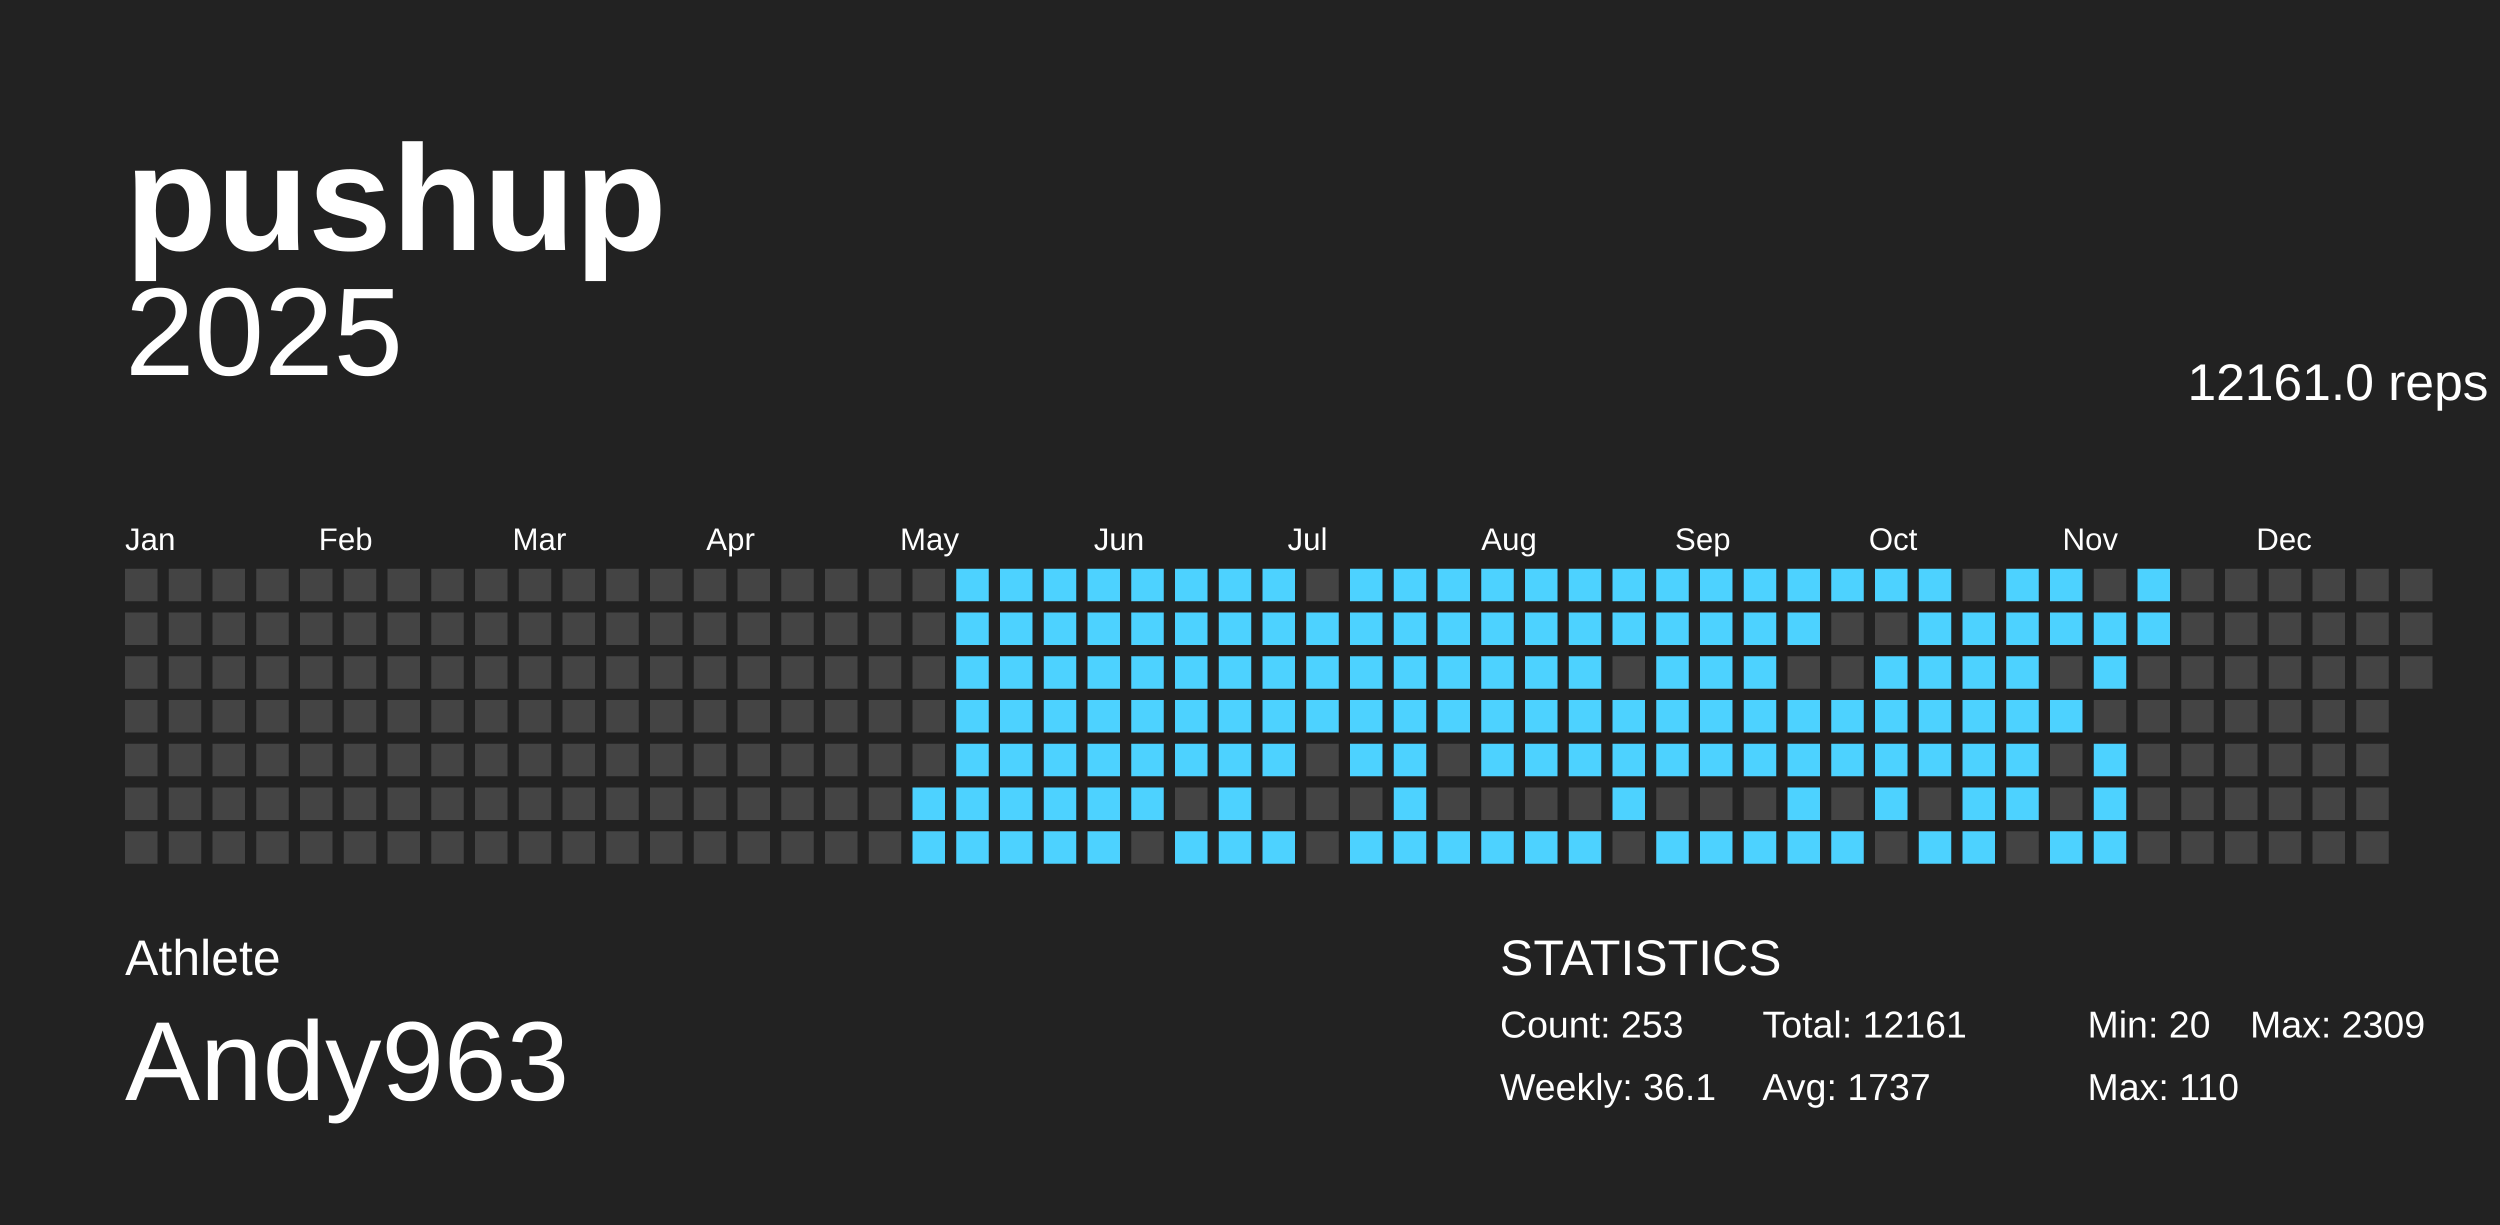
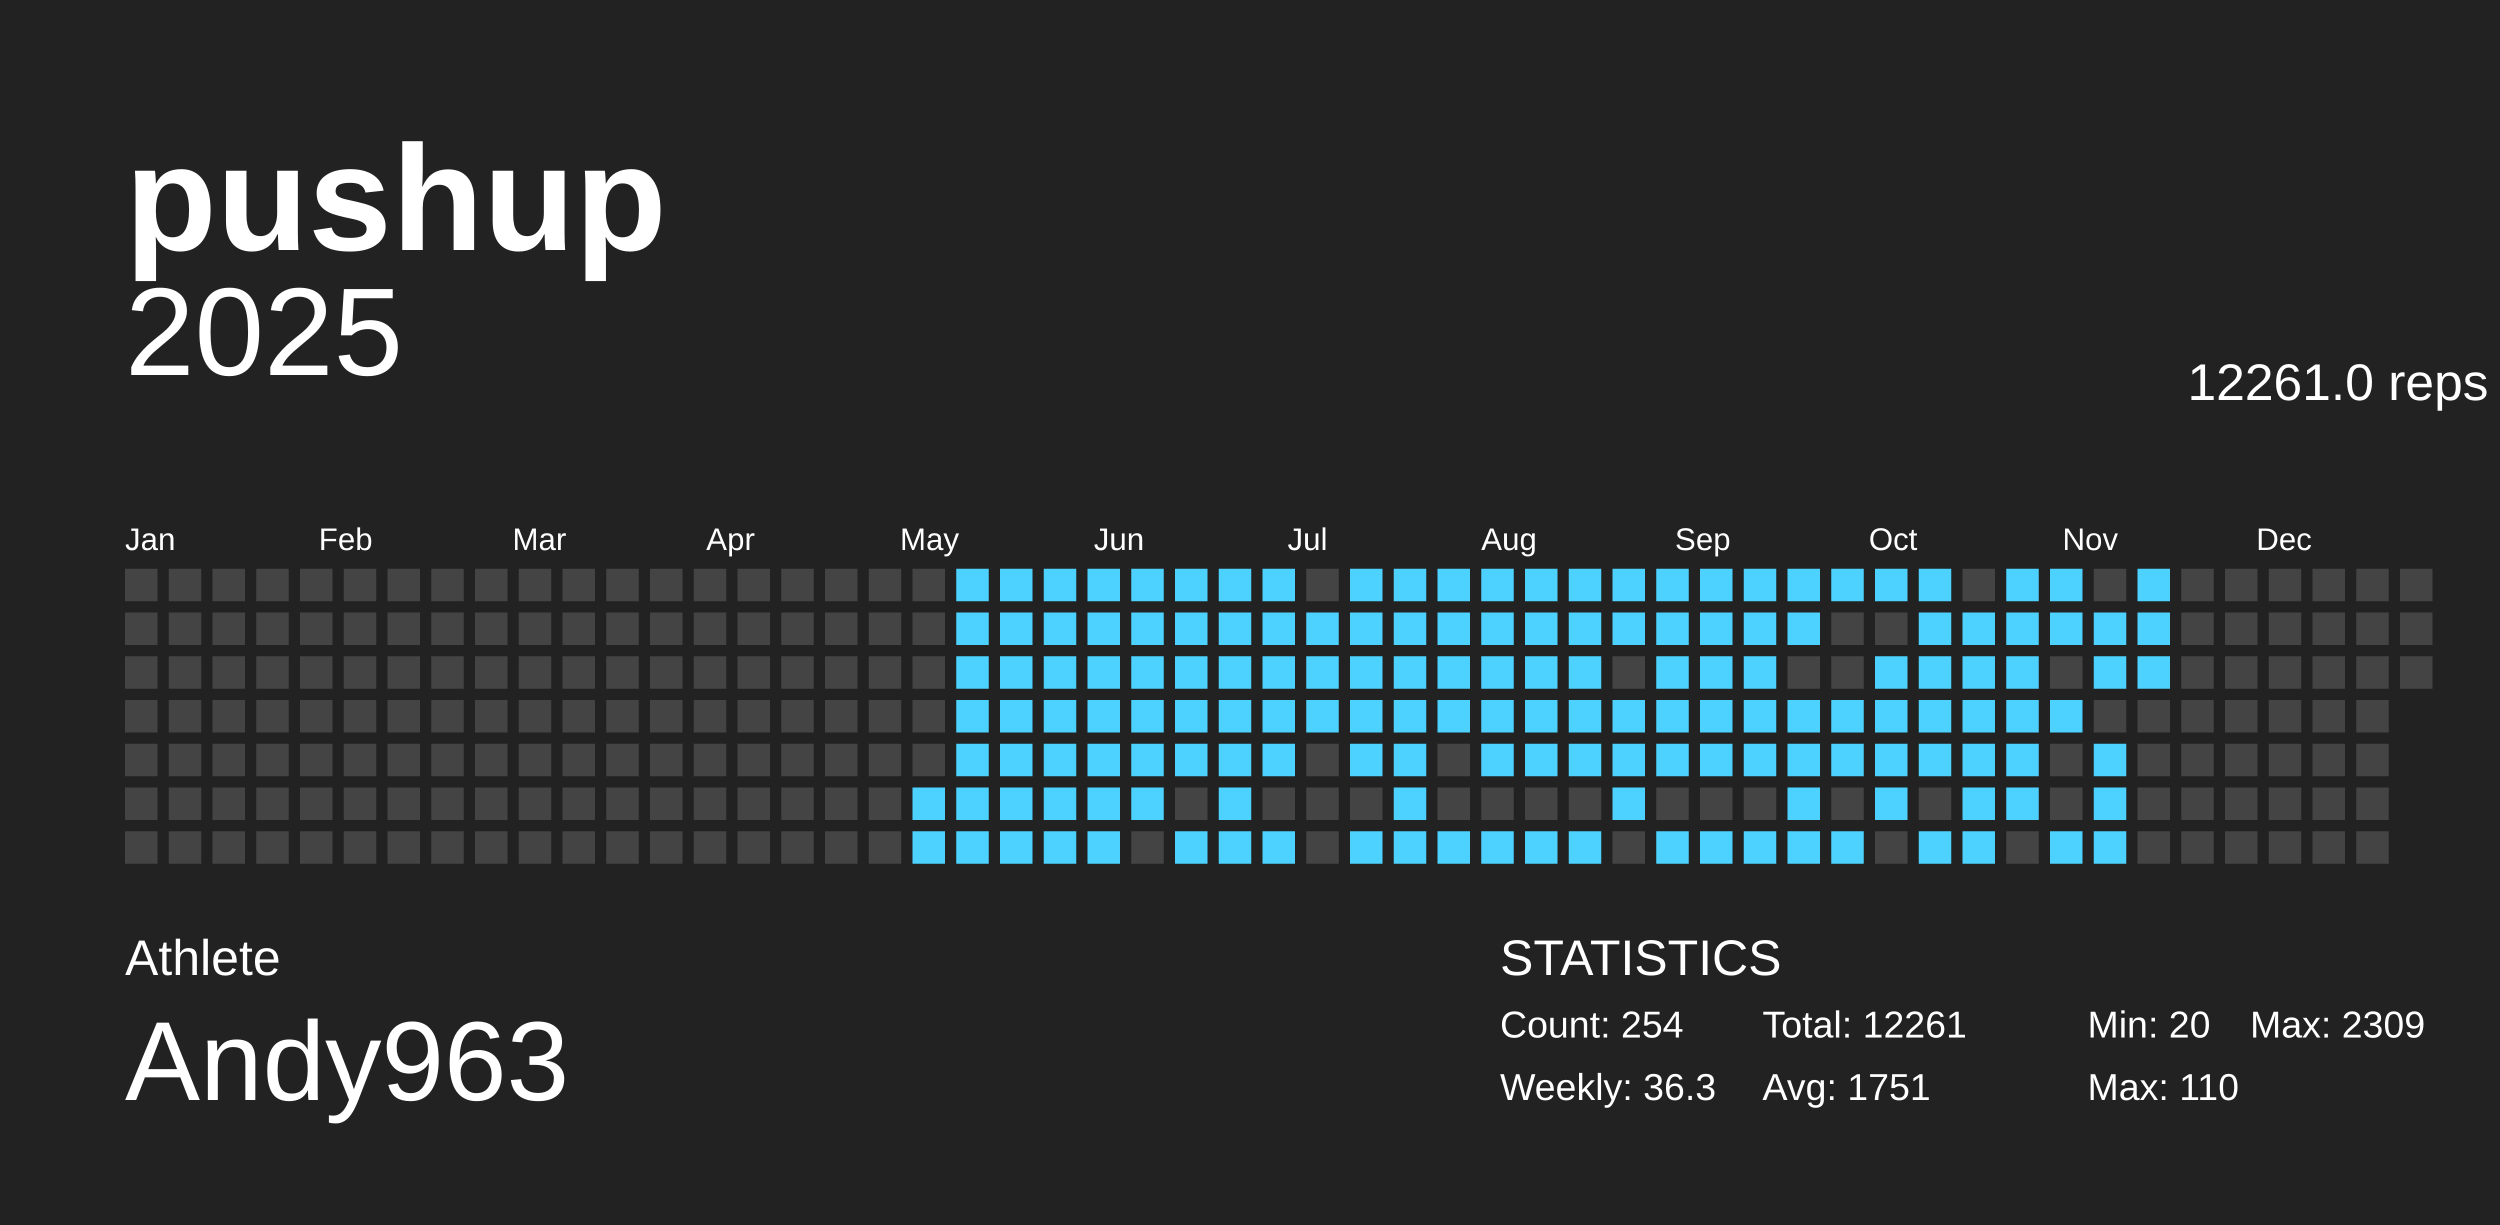
<svg xmlns="http://www.w3.org/2000/svg" baseProfile="full" height="98mm" version="1.1" viewBox="0,0,200,98" width="200mm">
  <defs />
  <g>
    <rect fill="#222222" height="98" width="200" x="0" y="0" />
    <g id="year2025">
      <text alignment-baseline="hanging" fill="#FFFFFF" style="font-size:10.0px; font-family:Arial;" x="10" y="30">2025</text>
-       <text alignment-baseline="hanging" fill="#FFFFFF" style="font-size:4.125px; font-family:Arial;" x="175" y="32">12161.0 reps</text>
+       <text alignment-baseline="hanging" fill="#FFFFFF" style="font-size:4.125px; font-family:Arial;" x="175" y="32">12261.0 reps</text>
      <text fill="#FFFFFF" style="font-size:2.5px; font-family:Arial" x="10.0" y="44">Jan</text>
      <text fill="#FFFFFF" style="font-size:2.5px; font-family:Arial" x="25.5" y="44">Feb</text>
      <text fill="#FFFFFF" style="font-size:2.5px; font-family:Arial" x="41.0" y="44">Mar</text>
      <text fill="#FFFFFF" style="font-size:2.5px; font-family:Arial" x="56.5" y="44">Apr</text>
      <text fill="#FFFFFF" style="font-size:2.5px; font-family:Arial" x="72.0" y="44">May</text>
      <text fill="#FFFFFF" style="font-size:2.5px; font-family:Arial" x="87.5" y="44">Jun</text>
      <text fill="#FFFFFF" style="font-size:2.5px; font-family:Arial" x="103.0" y="44">Jul</text>
      <text fill="#FFFFFF" style="font-size:2.5px; font-family:Arial" x="118.5" y="44">Aug</text>
      <text fill="#FFFFFF" style="font-size:2.5px; font-family:Arial" x="134.0" y="44">Sep</text>
      <text fill="#FFFFFF" style="font-size:2.5px; font-family:Arial" x="149.5" y="44">Oct</text>
      <text fill="#FFFFFF" style="font-size:2.5px; font-family:Arial" x="165.0" y="44">Nov</text>
      <text fill="#FFFFFF" style="font-size:2.5px; font-family:Arial" x="180.5" y="44">Dec</text>
      <rect fill="#444444" height="2.6" width="2.6" x="10.0" y="45.5" />
      <rect fill="#444444" height="2.6" width="2.6" x="10.0" y="49.0" />
      <rect fill="#444444" height="2.6" width="2.6" x="10.0" y="52.5" />
      <rect fill="#444444" height="2.6" width="2.6" x="10.0" y="56.0" />
      <rect fill="#444444" height="2.6" width="2.6" x="10.0" y="59.5" />
      <rect fill="#444444" height="2.6" width="2.6" x="10.0" y="63.0" />
      <rect fill="#444444" height="2.6" width="2.6" x="10.0" y="66.5" />
      <rect fill="#444444" height="2.6" width="2.6" x="13.5" y="45.5" />
      <rect fill="#444444" height="2.6" width="2.6" x="13.5" y="49.0" />
      <rect fill="#444444" height="2.6" width="2.6" x="13.5" y="52.5" />
      <rect fill="#444444" height="2.6" width="2.6" x="13.5" y="56.0" />
      <rect fill="#444444" height="2.6" width="2.6" x="13.5" y="59.5" />
      <rect fill="#444444" height="2.6" width="2.6" x="13.5" y="63.0" />
      <rect fill="#444444" height="2.6" width="2.6" x="13.5" y="66.5" />
      <rect fill="#444444" height="2.6" width="2.6" x="17.0" y="45.5" />
      <rect fill="#444444" height="2.6" width="2.6" x="17.0" y="49.0" />
      <rect fill="#444444" height="2.6" width="2.6" x="17.0" y="52.5" />
      <rect fill="#444444" height="2.6" width="2.6" x="17.0" y="56.0" />
      <rect fill="#444444" height="2.6" width="2.6" x="17.0" y="59.5" />
      <rect fill="#444444" height="2.6" width="2.6" x="17.0" y="63.0" />
      <rect fill="#444444" height="2.6" width="2.6" x="17.0" y="66.5" />
      <rect fill="#444444" height="2.6" width="2.6" x="20.5" y="45.5" />
      <rect fill="#444444" height="2.6" width="2.6" x="20.5" y="49.0" />
      <rect fill="#444444" height="2.6" width="2.6" x="20.5" y="52.5" />
      <rect fill="#444444" height="2.6" width="2.6" x="20.5" y="56.0" />
      <rect fill="#444444" height="2.6" width="2.6" x="20.5" y="59.5" />
      <rect fill="#444444" height="2.6" width="2.6" x="20.5" y="63.0" />
      <rect fill="#444444" height="2.6" width="2.6" x="20.5" y="66.5" />
      <rect fill="#444444" height="2.6" width="2.6" x="24.0" y="45.5" />
      <rect fill="#444444" height="2.6" width="2.6" x="24.0" y="49.0" />
      <rect fill="#444444" height="2.6" width="2.6" x="24.0" y="52.5" />
      <rect fill="#444444" height="2.6" width="2.6" x="24.0" y="56.0" />
      <rect fill="#444444" height="2.6" width="2.6" x="24.0" y="59.5" />
      <rect fill="#444444" height="2.6" width="2.6" x="24.0" y="63.0" />
      <rect fill="#444444" height="2.6" width="2.6" x="24.0" y="66.5" />
      <rect fill="#444444" height="2.6" width="2.6" x="27.5" y="45.5" />
      <rect fill="#444444" height="2.6" width="2.6" x="27.5" y="49.0" />
      <rect fill="#444444" height="2.6" width="2.6" x="27.5" y="52.5" />
      <rect fill="#444444" height="2.6" width="2.6" x="27.5" y="56.0" />
      <rect fill="#444444" height="2.6" width="2.6" x="27.5" y="59.5" />
      <rect fill="#444444" height="2.6" width="2.6" x="27.5" y="63.0" />
      <rect fill="#444444" height="2.6" width="2.6" x="27.5" y="66.5" />
      <rect fill="#444444" height="2.6" width="2.6" x="31.0" y="45.5" />
      <rect fill="#444444" height="2.6" width="2.6" x="31.0" y="49.0" />
      <rect fill="#444444" height="2.6" width="2.6" x="31.0" y="52.5" />
      <rect fill="#444444" height="2.6" width="2.6" x="31.0" y="56.0" />
      <rect fill="#444444" height="2.6" width="2.6" x="31.0" y="59.5" />
      <rect fill="#444444" height="2.6" width="2.6" x="31.0" y="63.0" />
      <rect fill="#444444" height="2.6" width="2.6" x="31.0" y="66.5" />
      <rect fill="#444444" height="2.6" width="2.6" x="34.5" y="45.5" />
      <rect fill="#444444" height="2.6" width="2.6" x="34.5" y="49.0" />
      <rect fill="#444444" height="2.6" width="2.6" x="34.5" y="52.5" />
      <rect fill="#444444" height="2.6" width="2.6" x="34.5" y="56.0" />
      <rect fill="#444444" height="2.6" width="2.6" x="34.5" y="59.5" />
      <rect fill="#444444" height="2.6" width="2.6" x="34.5" y="63.0" />
      <rect fill="#444444" height="2.6" width="2.6" x="34.5" y="66.5" />
      <rect fill="#444444" height="2.6" width="2.6" x="38.0" y="45.5" />
      <rect fill="#444444" height="2.6" width="2.6" x="38.0" y="49.0" />
      <rect fill="#444444" height="2.6" width="2.6" x="38.0" y="52.5" />
      <rect fill="#444444" height="2.6" width="2.6" x="38.0" y="56.0" />
      <rect fill="#444444" height="2.6" width="2.6" x="38.0" y="59.5" />
      <rect fill="#444444" height="2.6" width="2.6" x="38.0" y="63.0" />
      <rect fill="#444444" height="2.6" width="2.6" x="38.0" y="66.5" />
      <rect fill="#444444" height="2.6" width="2.6" x="41.5" y="45.5" />
      <rect fill="#444444" height="2.6" width="2.6" x="41.5" y="49.0" />
      <rect fill="#444444" height="2.6" width="2.6" x="41.5" y="52.5" />
      <rect fill="#444444" height="2.6" width="2.6" x="41.5" y="56.0" />
      <rect fill="#444444" height="2.6" width="2.6" x="41.5" y="59.5" />
      <rect fill="#444444" height="2.6" width="2.6" x="41.5" y="63.0" />
      <rect fill="#444444" height="2.6" width="2.6" x="41.5" y="66.5" />
      <rect fill="#444444" height="2.6" width="2.6" x="45.0" y="45.5" />
      <rect fill="#444444" height="2.6" width="2.6" x="45.0" y="49.0" />
      <rect fill="#444444" height="2.6" width="2.6" x="45.0" y="52.5" />
      <rect fill="#444444" height="2.6" width="2.6" x="45.0" y="56.0" />
      <rect fill="#444444" height="2.6" width="2.6" x="45.0" y="59.5" />
      <rect fill="#444444" height="2.6" width="2.6" x="45.0" y="63.0" />
      <rect fill="#444444" height="2.6" width="2.6" x="45.0" y="66.5" />
      <rect fill="#444444" height="2.6" width="2.6" x="48.5" y="45.5" />
      <rect fill="#444444" height="2.6" width="2.6" x="48.5" y="49.0" />
      <rect fill="#444444" height="2.6" width="2.6" x="48.5" y="52.5" />
      <rect fill="#444444" height="2.6" width="2.6" x="48.5" y="56.0" />
      <rect fill="#444444" height="2.6" width="2.6" x="48.5" y="59.5" />
      <rect fill="#444444" height="2.6" width="2.6" x="48.5" y="63.0" />
      <rect fill="#444444" height="2.6" width="2.6" x="48.5" y="66.5" />
      <rect fill="#444444" height="2.6" width="2.6" x="52.0" y="45.5" />
      <rect fill="#444444" height="2.6" width="2.6" x="52.0" y="49.0" />
      <rect fill="#444444" height="2.6" width="2.6" x="52.0" y="52.5" />
      <rect fill="#444444" height="2.6" width="2.6" x="52.0" y="56.0" />
      <rect fill="#444444" height="2.6" width="2.6" x="52.0" y="59.5" />
      <rect fill="#444444" height="2.6" width="2.6" x="52.0" y="63.0" />
      <rect fill="#444444" height="2.6" width="2.6" x="52.0" y="66.5" />
      <rect fill="#444444" height="2.6" width="2.6" x="55.5" y="45.5" />
      <rect fill="#444444" height="2.6" width="2.6" x="55.5" y="49.0" />
      <rect fill="#444444" height="2.6" width="2.6" x="55.5" y="52.5" />
      <rect fill="#444444" height="2.6" width="2.6" x="55.5" y="56.0" />
      <rect fill="#444444" height="2.6" width="2.6" x="55.5" y="59.5" />
      <rect fill="#444444" height="2.6" width="2.6" x="55.5" y="63.0" />
      <rect fill="#444444" height="2.6" width="2.6" x="55.5" y="66.5" />
      <rect fill="#444444" height="2.6" width="2.6" x="59.0" y="45.5" />
      <rect fill="#444444" height="2.6" width="2.6" x="59.0" y="49.0" />
      <rect fill="#444444" height="2.6" width="2.6" x="59.0" y="52.5" />
      <rect fill="#444444" height="2.6" width="2.6" x="59.0" y="56.0" />
      <rect fill="#444444" height="2.6" width="2.6" x="59.0" y="59.5" />
      <rect fill="#444444" height="2.6" width="2.6" x="59.0" y="63.0" />
      <rect fill="#444444" height="2.6" width="2.6" x="59.0" y="66.5" />
      <rect fill="#444444" height="2.6" width="2.6" x="62.5" y="45.5" />
      <rect fill="#444444" height="2.6" width="2.6" x="62.5" y="49.0" />
      <rect fill="#444444" height="2.6" width="2.6" x="62.5" y="52.5" />
      <rect fill="#444444" height="2.6" width="2.6" x="62.5" y="56.0" />
      <rect fill="#444444" height="2.6" width="2.6" x="62.5" y="59.5" />
      <rect fill="#444444" height="2.6" width="2.6" x="62.5" y="63.0" />
      <rect fill="#444444" height="2.6" width="2.6" x="62.5" y="66.5" />
      <rect fill="#444444" height="2.6" width="2.6" x="66.0" y="45.5" />
      <rect fill="#444444" height="2.6" width="2.6" x="66.0" y="49.0" />
      <rect fill="#444444" height="2.6" width="2.6" x="66.0" y="52.5" />
      <rect fill="#444444" height="2.6" width="2.6" x="66.0" y="56.0" />
      <rect fill="#444444" height="2.6" width="2.6" x="66.0" y="59.5" />
      <rect fill="#444444" height="2.6" width="2.6" x="66.0" y="63.0" />
      <rect fill="#444444" height="2.6" width="2.6" x="66.0" y="66.5" />
      <rect fill="#444444" height="2.6" width="2.6" x="69.5" y="45.5" />
      <rect fill="#444444" height="2.6" width="2.6" x="69.5" y="49.0" />
      <rect fill="#444444" height="2.6" width="2.6" x="69.5" y="52.5" />
      <rect fill="#444444" height="2.6" width="2.6" x="69.5" y="56.0" />
      <rect fill="#444444" height="2.6" width="2.6" x="69.5" y="59.5" />
      <rect fill="#444444" height="2.6" width="2.6" x="69.5" y="63.0" />
      <rect fill="#444444" height="2.6" width="2.6" x="69.5" y="66.5" />
      <rect fill="#444444" height="2.6" width="2.6" x="73.0" y="45.5" />
      <rect fill="#444444" height="2.6" width="2.6" x="73.0" y="49.0" />
      <rect fill="#444444" height="2.6" width="2.6" x="73.0" y="52.5" />
      <rect fill="#444444" height="2.6" width="2.6" x="73.0" y="56.0" />
      <rect fill="#444444" height="2.6" width="2.6" x="73.0" y="59.5" />
      <rect fill="#4dd2ff" height="2.6" width="2.6" x="73.0" y="63.0" />
      <rect fill="#4dd2ff" height="2.6" width="2.6" x="73.0" y="66.5" />
      <rect fill="#4dd2ff" height="2.6" width="2.6" x="76.5" y="45.5" />
      <rect fill="#4dd2ff" height="2.6" width="2.6" x="76.5" y="49.0" />
      <rect fill="#4dd2ff" height="2.6" width="2.6" x="76.5" y="52.5" />
      <rect fill="#4dd2ff" height="2.6" width="2.6" x="76.5" y="56.0" />
      <rect fill="#4dd2ff" height="2.6" width="2.6" x="76.5" y="59.5" />
      <rect fill="#4dd2ff" height="2.6" width="2.6" x="76.5" y="63.0" />
      <rect fill="#4dd2ff" height="2.6" width="2.6" x="76.5" y="66.5" />
      <rect fill="#4dd2ff" height="2.6" width="2.6" x="80.0" y="45.5" />
      <rect fill="#4dd2ff" height="2.6" width="2.6" x="80.0" y="49.0" />
      <rect fill="#4dd2ff" height="2.6" width="2.6" x="80.0" y="52.5" />
      <rect fill="#4dd2ff" height="2.6" width="2.6" x="80.0" y="56.0" />
      <rect fill="#4dd2ff" height="2.6" width="2.6" x="80.0" y="59.5" />
      <rect fill="#4dd2ff" height="2.6" width="2.6" x="80.0" y="63.0" />
      <rect fill="#4dd2ff" height="2.6" width="2.6" x="80.0" y="66.5" />
      <rect fill="#4dd2ff" height="2.6" width="2.6" x="83.5" y="45.5" />
      <rect fill="#4dd2ff" height="2.6" width="2.6" x="83.5" y="49.0" />
      <rect fill="#4dd2ff" height="2.6" width="2.6" x="83.5" y="52.5" />
      <rect fill="#4dd2ff" height="2.6" width="2.6" x="83.5" y="56.0" />
      <rect fill="#4dd2ff" height="2.6" width="2.6" x="83.5" y="59.5" />
      <rect fill="#4dd2ff" height="2.6" width="2.6" x="83.5" y="63.0" />
      <rect fill="#4dd2ff" height="2.6" width="2.6" x="83.5" y="66.5" />
      <rect fill="#4dd2ff" height="2.6" width="2.6" x="87.0" y="45.5" />
      <rect fill="#4dd2ff" height="2.6" width="2.6" x="87.0" y="49.0" />
      <rect fill="#4dd2ff" height="2.6" width="2.6" x="87.0" y="52.5" />
      <rect fill="#4dd2ff" height="2.6" width="2.6" x="87.0" y="56.0" />
      <rect fill="#4dd2ff" height="2.6" width="2.6" x="87.0" y="59.5" />
      <rect fill="#4dd2ff" height="2.6" width="2.6" x="87.0" y="63.0" />
      <rect fill="#4dd2ff" height="2.6" width="2.6" x="87.0" y="66.5" />
      <rect fill="#4dd2ff" height="2.6" width="2.6" x="90.5" y="45.5" />
      <rect fill="#4dd2ff" height="2.6" width="2.6" x="90.5" y="49.0" />
      <rect fill="#4dd2ff" height="2.6" width="2.6" x="90.5" y="52.5" />
      <rect fill="#4dd2ff" height="2.6" width="2.6" x="90.5" y="56.0" />
      <rect fill="#4dd2ff" height="2.6" width="2.6" x="90.5" y="59.5" />
      <rect fill="#4dd2ff" height="2.6" width="2.6" x="90.5" y="63.0" />
      <rect fill="#444444" height="2.6" width="2.6" x="90.5" y="66.5" />
      <rect fill="#4dd2ff" height="2.6" width="2.6" x="94.0" y="45.5" />
      <rect fill="#4dd2ff" height="2.6" width="2.6" x="94.0" y="49.0" />
      <rect fill="#4dd2ff" height="2.6" width="2.6" x="94.0" y="52.5" />
      <rect fill="#4dd2ff" height="2.6" width="2.6" x="94.0" y="56.0" />
      <rect fill="#4dd2ff" height="2.6" width="2.6" x="94.0" y="59.5" />
      <rect fill="#444444" height="2.6" width="2.6" x="94.0" y="63.0" />
      <rect fill="#4dd2ff" height="2.6" width="2.6" x="94.0" y="66.5" />
      <rect fill="#4dd2ff" height="2.6" width="2.6" x="97.5" y="45.5" />
      <rect fill="#4dd2ff" height="2.6" width="2.6" x="97.5" y="49.0" />
      <rect fill="#4dd2ff" height="2.6" width="2.6" x="97.5" y="52.5" />
      <rect fill="#4dd2ff" height="2.6" width="2.6" x="97.5" y="56.0" />
      <rect fill="#4dd2ff" height="2.6" width="2.6" x="97.5" y="59.5" />
      <rect fill="#4dd2ff" height="2.6" width="2.6" x="97.5" y="63.0" />
      <rect fill="#4dd2ff" height="2.6" width="2.6" x="97.5" y="66.5" />
      <rect fill="#4dd2ff" height="2.6" width="2.6" x="101.0" y="45.5" />
      <rect fill="#4dd2ff" height="2.6" width="2.6" x="101.0" y="49.0" />
      <rect fill="#4dd2ff" height="2.6" width="2.6" x="101.0" y="52.5" />
      <rect fill="#4dd2ff" height="2.6" width="2.6" x="101.0" y="56.0" />
      <rect fill="#4dd2ff" height="2.6" width="2.6" x="101.0" y="59.5" />
      <rect fill="#444444" height="2.6" width="2.6" x="101.0" y="63.0" />
      <rect fill="#4dd2ff" height="2.6" width="2.6" x="101.0" y="66.5" />
      <rect fill="#444444" height="2.6" width="2.6" x="104.5" y="45.5" />
      <rect fill="#4dd2ff" height="2.6" width="2.6" x="104.5" y="49.0" />
      <rect fill="#4dd2ff" height="2.6" width="2.6" x="104.5" y="52.5" />
      <rect fill="#4dd2ff" height="2.6" width="2.6" x="104.5" y="56.0" />
      <rect fill="#444444" height="2.6" width="2.6" x="104.5" y="59.5" />
      <rect fill="#444444" height="2.6" width="2.6" x="104.5" y="63.0" />
      <rect fill="#444444" height="2.6" width="2.6" x="104.5" y="66.5" />
      <rect fill="#4dd2ff" height="2.6" width="2.6" x="108.0" y="45.5" />
      <rect fill="#4dd2ff" height="2.6" width="2.6" x="108.0" y="49.0" />
      <rect fill="#4dd2ff" height="2.6" width="2.6" x="108.0" y="52.5" />
      <rect fill="#4dd2ff" height="2.6" width="2.6" x="108.0" y="56.0" />
      <rect fill="#4dd2ff" height="2.6" width="2.6" x="108.0" y="59.5" />
      <rect fill="#444444" height="2.6" width="2.6" x="108.0" y="63.0" />
      <rect fill="#4dd2ff" height="2.6" width="2.6" x="108.0" y="66.5" />
      <rect fill="#4dd2ff" height="2.6" width="2.6" x="111.5" y="45.5" />
      <rect fill="#4dd2ff" height="2.6" width="2.6" x="111.5" y="49.0" />
      <rect fill="#4dd2ff" height="2.6" width="2.6" x="111.5" y="52.5" />
      <rect fill="#4dd2ff" height="2.6" width="2.6" x="111.5" y="56.0" />
      <rect fill="#4dd2ff" height="2.6" width="2.6" x="111.5" y="59.5" />
      <rect fill="#4dd2ff" height="2.6" width="2.6" x="111.5" y="63.0" />
      <rect fill="#4dd2ff" height="2.6" width="2.6" x="111.5" y="66.5" />
      <rect fill="#4dd2ff" height="2.6" width="2.6" x="115.0" y="45.5" />
      <rect fill="#4dd2ff" height="2.6" width="2.6" x="115.0" y="49.0" />
      <rect fill="#4dd2ff" height="2.6" width="2.6" x="115.0" y="52.5" />
      <rect fill="#4dd2ff" height="2.6" width="2.6" x="115.0" y="56.0" />
      <rect fill="#444444" height="2.6" width="2.6" x="115.0" y="59.5" />
      <rect fill="#444444" height="2.6" width="2.6" x="115.0" y="63.0" />
      <rect fill="#4dd2ff" height="2.6" width="2.6" x="115.0" y="66.5" />
      <rect fill="#4dd2ff" height="2.6" width="2.6" x="118.5" y="45.5" />
      <rect fill="#4dd2ff" height="2.6" width="2.6" x="118.5" y="49.0" />
      <rect fill="#4dd2ff" height="2.6" width="2.6" x="118.5" y="52.5" />
      <rect fill="#4dd2ff" height="2.6" width="2.6" x="118.5" y="56.0" />
      <rect fill="#4dd2ff" height="2.6" width="2.6" x="118.5" y="59.5" />
      <rect fill="#444444" height="2.6" width="2.6" x="118.5" y="63.0" />
      <rect fill="#4dd2ff" height="2.6" width="2.6" x="118.5" y="66.5" />
      <rect fill="#4dd2ff" height="2.6" width="2.6" x="122.0" y="45.5" />
      <rect fill="#4dd2ff" height="2.6" width="2.6" x="122.0" y="49.0" />
      <rect fill="#4dd2ff" height="2.6" width="2.6" x="122.0" y="52.5" />
      <rect fill="#4dd2ff" height="2.6" width="2.6" x="122.0" y="56.0" />
      <rect fill="#4dd2ff" height="2.6" width="2.6" x="122.0" y="59.5" />
      <rect fill="#444444" height="2.6" width="2.6" x="122.0" y="63.0" />
      <rect fill="#4dd2ff" height="2.6" width="2.6" x="122.0" y="66.5" />
      <rect fill="#4dd2ff" height="2.6" width="2.6" x="125.5" y="45.5" />
      <rect fill="#4dd2ff" height="2.6" width="2.6" x="125.5" y="49.0" />
      <rect fill="#4dd2ff" height="2.6" width="2.6" x="125.5" y="52.5" />
      <rect fill="#4dd2ff" height="2.6" width="2.6" x="125.5" y="56.0" />
      <rect fill="#4dd2ff" height="2.6" width="2.6" x="125.5" y="59.5" />
      <rect fill="#444444" height="2.6" width="2.6" x="125.5" y="63.0" />
      <rect fill="#4dd2ff" height="2.6" width="2.6" x="125.5" y="66.5" />
      <rect fill="#4dd2ff" height="2.6" width="2.6" x="129.0" y="45.5" />
      <rect fill="#4dd2ff" height="2.6" width="2.6" x="129.0" y="49.0" />
      <rect fill="#444444" height="2.6" width="2.6" x="129.0" y="52.5" />
      <rect fill="#4dd2ff" height="2.6" width="2.6" x="129.0" y="56.0" />
      <rect fill="#4dd2ff" height="2.6" width="2.6" x="129.0" y="59.5" />
      <rect fill="#4dd2ff" height="2.6" width="2.6" x="129.0" y="63.0" />
      <rect fill="#444444" height="2.6" width="2.6" x="129.0" y="66.5" />
      <rect fill="#4dd2ff" height="2.6" width="2.6" x="132.5" y="45.5" />
      <rect fill="#4dd2ff" height="2.6" width="2.6" x="132.5" y="49.0" />
      <rect fill="#4dd2ff" height="2.6" width="2.6" x="132.5" y="52.5" />
      <rect fill="#4dd2ff" height="2.6" width="2.6" x="132.5" y="56.0" />
      <rect fill="#4dd2ff" height="2.6" width="2.6" x="132.5" y="59.5" />
      <rect fill="#444444" height="2.6" width="2.6" x="132.5" y="63.0" />
      <rect fill="#4dd2ff" height="2.6" width="2.6" x="132.5" y="66.5" />
      <rect fill="#4dd2ff" height="2.6" width="2.6" x="136.0" y="45.5" />
      <rect fill="#4dd2ff" height="2.6" width="2.6" x="136.0" y="49.0" />
      <rect fill="#4dd2ff" height="2.6" width="2.6" x="136.0" y="52.5" />
      <rect fill="#4dd2ff" height="2.6" width="2.6" x="136.0" y="56.0" />
      <rect fill="#4dd2ff" height="2.6" width="2.6" x="136.0" y="59.5" />
      <rect fill="#444444" height="2.6" width="2.6" x="136.0" y="63.0" />
      <rect fill="#4dd2ff" height="2.6" width="2.6" x="136.0" y="66.5" />
      <rect fill="#4dd2ff" height="2.6" width="2.6" x="139.5" y="45.5" />
      <rect fill="#4dd2ff" height="2.6" width="2.6" x="139.5" y="49.0" />
      <rect fill="#4dd2ff" height="2.6" width="2.6" x="139.5" y="52.5" />
      <rect fill="#4dd2ff" height="2.6" width="2.6" x="139.5" y="56.0" />
      <rect fill="#4dd2ff" height="2.6" width="2.6" x="139.5" y="59.5" />
      <rect fill="#444444" height="2.6" width="2.6" x="139.5" y="63.0" />
      <rect fill="#4dd2ff" height="2.6" width="2.6" x="139.5" y="66.5" />
      <rect fill="#4dd2ff" height="2.6" width="2.6" x="143.0" y="45.5" />
      <rect fill="#4dd2ff" height="2.6" width="2.6" x="143.0" y="49.0" />
      <rect fill="#444444" height="2.6" width="2.6" x="143.0" y="52.5" />
      <rect fill="#4dd2ff" height="2.6" width="2.6" x="143.0" y="56.0" />
      <rect fill="#4dd2ff" height="2.6" width="2.6" x="143.0" y="59.5" />
      <rect fill="#4dd2ff" height="2.6" width="2.6" x="143.0" y="63.0" />
      <rect fill="#4dd2ff" height="2.6" width="2.6" x="143.0" y="66.5" />
      <rect fill="#4dd2ff" height="2.6" width="2.6" x="146.5" y="45.5" />
      <rect fill="#444444" height="2.6" width="2.6" x="146.5" y="49.0" />
      <rect fill="#444444" height="2.6" width="2.6" x="146.5" y="52.5" />
      <rect fill="#4dd2ff" height="2.6" width="2.6" x="146.5" y="56.0" />
      <rect fill="#4dd2ff" height="2.6" width="2.6" x="146.5" y="59.5" />
      <rect fill="#444444" height="2.6" width="2.6" x="146.5" y="63.0" />
      <rect fill="#4dd2ff" height="2.6" width="2.6" x="146.5" y="66.5" />
      <rect fill="#4dd2ff" height="2.6" width="2.6" x="150.0" y="45.5" />
      <rect fill="#444444" height="2.6" width="2.6" x="150.0" y="49.0" />
      <rect fill="#4dd2ff" height="2.6" width="2.6" x="150.0" y="52.5" />
      <rect fill="#4dd2ff" height="2.6" width="2.6" x="150.0" y="56.0" />
      <rect fill="#4dd2ff" height="2.6" width="2.6" x="150.0" y="59.5" />
      <rect fill="#4dd2ff" height="2.6" width="2.6" x="150.0" y="63.0" />
      <rect fill="#444444" height="2.6" width="2.6" x="150.0" y="66.5" />
      <rect fill="#4dd2ff" height="2.6" width="2.6" x="153.5" y="45.5" />
      <rect fill="#4dd2ff" height="2.6" width="2.6" x="153.5" y="49.0" />
      <rect fill="#4dd2ff" height="2.6" width="2.6" x="153.5" y="52.5" />
      <rect fill="#4dd2ff" height="2.6" width="2.6" x="153.5" y="56.0" />
      <rect fill="#4dd2ff" height="2.6" width="2.6" x="153.5" y="59.5" />
      <rect fill="#444444" height="2.6" width="2.6" x="153.5" y="63.0" />
      <rect fill="#4dd2ff" height="2.6" width="2.6" x="153.5" y="66.5" />
      <rect fill="#444444" height="2.6" width="2.6" x="157.0" y="45.5" />
      <rect fill="#4dd2ff" height="2.6" width="2.6" x="157.0" y="49.0" />
      <rect fill="#4dd2ff" height="2.6" width="2.6" x="157.0" y="52.5" />
      <rect fill="#4dd2ff" height="2.6" width="2.6" x="157.0" y="56.0" />
      <rect fill="#4dd2ff" height="2.6" width="2.6" x="157.0" y="59.5" />
      <rect fill="#4dd2ff" height="2.6" width="2.6" x="157.0" y="63.0" />
      <rect fill="#4dd2ff" height="2.6" width="2.6" x="157.0" y="66.5" />
      <rect fill="#4dd2ff" height="2.6" width="2.6" x="160.5" y="45.5" />
      <rect fill="#4dd2ff" height="2.6" width="2.6" x="160.5" y="49.0" />
      <rect fill="#4dd2ff" height="2.6" width="2.6" x="160.5" y="52.5" />
      <rect fill="#4dd2ff" height="2.6" width="2.6" x="160.5" y="56.0" />
      <rect fill="#4dd2ff" height="2.6" width="2.6" x="160.5" y="59.5" />
      <rect fill="#4dd2ff" height="2.6" width="2.6" x="160.5" y="63.0" />
      <rect fill="#444444" height="2.6" width="2.6" x="160.5" y="66.5" />
      <rect fill="#4dd2ff" height="2.6" width="2.6" x="164.0" y="45.5" />
      <rect fill="#4dd2ff" height="2.6" width="2.6" x="164.0" y="49.0" />
      <rect fill="#444444" height="2.6" width="2.6" x="164.0" y="52.5" />
      <rect fill="#4dd2ff" height="2.6" width="2.6" x="164.0" y="56.0" />
      <rect fill="#444444" height="2.6" width="2.6" x="164.0" y="59.5" />
      <rect fill="#444444" height="2.6" width="2.6" x="164.0" y="63.0" />
      <rect fill="#4dd2ff" height="2.6" width="2.6" x="164.0" y="66.5" />
      <rect fill="#444444" height="2.6" width="2.6" x="167.5" y="45.5" />
      <rect fill="#4dd2ff" height="2.6" width="2.6" x="167.5" y="49.0" />
      <rect fill="#4dd2ff" height="2.6" width="2.6" x="167.5" y="52.5" />
      <rect fill="#444444" height="2.6" width="2.6" x="167.5" y="56.0" />
      <rect fill="#4dd2ff" height="2.6" width="2.6" x="167.5" y="59.5" />
      <rect fill="#4dd2ff" height="2.6" width="2.6" x="167.5" y="63.0" />
      <rect fill="#4dd2ff" height="2.6" width="2.6" x="167.5" y="66.5" />
      <rect fill="#4dd2ff" height="2.6" width="2.6" x="171.0" y="45.5" />
      <rect fill="#4dd2ff" height="2.6" width="2.6" x="171.0" y="49.0" />
-       <rect fill="#444444" height="2.6" width="2.6" x="171.0" y="52.5" />
+       <rect fill="#4dd2ff" height="2.6" width="2.6" x="171.0" y="52.5" />
      <rect fill="#444444" height="2.6" width="2.6" x="171.0" y="56.0" />
      <rect fill="#444444" height="2.6" width="2.6" x="171.0" y="59.5" />
      <rect fill="#444444" height="2.6" width="2.6" x="171.0" y="63.0" />
      <rect fill="#444444" height="2.6" width="2.6" x="171.0" y="66.5" />
      <rect fill="#444444" height="2.6" width="2.6" x="174.5" y="45.5" />
      <rect fill="#444444" height="2.6" width="2.6" x="174.5" y="49.0" />
      <rect fill="#444444" height="2.6" width="2.6" x="174.5" y="52.5" />
      <rect fill="#444444" height="2.6" width="2.6" x="174.5" y="56.0" />
      <rect fill="#444444" height="2.6" width="2.6" x="174.5" y="59.5" />
      <rect fill="#444444" height="2.6" width="2.6" x="174.5" y="63.0" />
      <rect fill="#444444" height="2.6" width="2.6" x="174.5" y="66.5" />
      <rect fill="#444444" height="2.6" width="2.6" x="178.0" y="45.5" />
      <rect fill="#444444" height="2.6" width="2.6" x="178.0" y="49.0" />
      <rect fill="#444444" height="2.6" width="2.6" x="178.0" y="52.5" />
      <rect fill="#444444" height="2.6" width="2.6" x="178.0" y="56.0" />
      <rect fill="#444444" height="2.6" width="2.6" x="178.0" y="59.5" />
      <rect fill="#444444" height="2.6" width="2.6" x="178.0" y="63.0" />
      <rect fill="#444444" height="2.6" width="2.6" x="178.0" y="66.5" />
      <rect fill="#444444" height="2.6" width="2.6" x="181.5" y="45.5" />
      <rect fill="#444444" height="2.6" width="2.6" x="181.5" y="49.0" />
      <rect fill="#444444" height="2.6" width="2.6" x="181.5" y="52.5" />
      <rect fill="#444444" height="2.6" width="2.6" x="181.5" y="56.0" />
      <rect fill="#444444" height="2.6" width="2.6" x="181.5" y="59.5" />
      <rect fill="#444444" height="2.6" width="2.6" x="181.5" y="63.0" />
      <rect fill="#444444" height="2.6" width="2.6" x="181.5" y="66.5" />
      <rect fill="#444444" height="2.6" width="2.6" x="185.0" y="45.5" />
      <rect fill="#444444" height="2.6" width="2.6" x="185.0" y="49.0" />
      <rect fill="#444444" height="2.6" width="2.6" x="185.0" y="52.5" />
      <rect fill="#444444" height="2.6" width="2.6" x="185.0" y="56.0" />
      <rect fill="#444444" height="2.6" width="2.6" x="185.0" y="59.5" />
      <rect fill="#444444" height="2.6" width="2.6" x="185.0" y="63.0" />
      <rect fill="#444444" height="2.6" width="2.6" x="185.0" y="66.5" />
      <rect fill="#444444" height="2.6" width="2.6" x="188.5" y="45.5" />
      <rect fill="#444444" height="2.6" width="2.6" x="188.5" y="49.0" />
      <rect fill="#444444" height="2.6" width="2.6" x="188.5" y="52.5" />
      <rect fill="#444444" height="2.6" width="2.6" x="188.5" y="56.0" />
      <rect fill="#444444" height="2.6" width="2.6" x="188.5" y="59.5" />
      <rect fill="#444444" height="2.6" width="2.6" x="188.5" y="63.0" />
      <rect fill="#444444" height="2.6" width="2.6" x="188.5" y="66.5" />
      <rect fill="#444444" height="2.6" width="2.6" x="192.0" y="45.5" />
      <rect fill="#444444" height="2.6" width="2.6" x="192.0" y="49.0" />
      <rect fill="#444444" height="2.6" width="2.6" x="192.0" y="52.5" />
    </g>
  </g>
  <text fill="#FFFFFF" style="font-size:12px; font-family:Arial; font-weight:bold;" x="10" y="20">pushup</text>
  <text fill="#FFFFFF" style="font-size:4px; font-family:Arial" x="10" y="78">Athlete</text>
  <text fill="#FFFFFF" style="font-size:9px; font-family:Arial" x="10" y="88">Andy963</text>
  <text fill="#FFFFFF" style="font-size:4px; font-family:Arial" x="120" y="78">STATISTICS</text>
-   <text fill="#FFFFFF" style="font-size:3px; font-family:Arial" x="120" y="83">Count: 253</text>
-   <text fill="#FFFFFF" style="font-size:3px; font-family:Arial" x="120" y="88">Weekly: 36.1</text>
-   <text fill="#FFFFFF" style="font-size:3px; font-family:Arial" x="141" y="83">Total: 12161</text>
-   <text fill="#FFFFFF" style="font-size:3px; font-family:Arial" x="141" y="88">Avg: 1737</text>
+   <text fill="#FFFFFF" style="font-size:3px; font-family:Arial" x="120" y="83">Count: 254</text>
+   <text fill="#FFFFFF" style="font-size:3px; font-family:Arial" x="120" y="88">Weekly: 36.3</text>
+   <text fill="#FFFFFF" style="font-size:3px; font-family:Arial" x="141" y="83">Total: 12261</text>
+   <text fill="#FFFFFF" style="font-size:3px; font-family:Arial" x="141" y="88">Avg: 1751</text>
  <text fill="#FFFFFF" style="font-size:3px; font-family:Arial" x="167" y="83">Min: 20</text>
  <text fill="#FFFFFF" style="font-size:3px; font-family:Arial" x="167" y="88">Max: 110</text>
  <text fill="#FFFFFF" style="font-size:3px; font-family:Arial" x="180" y="83">Max: 2309</text>
</svg>
